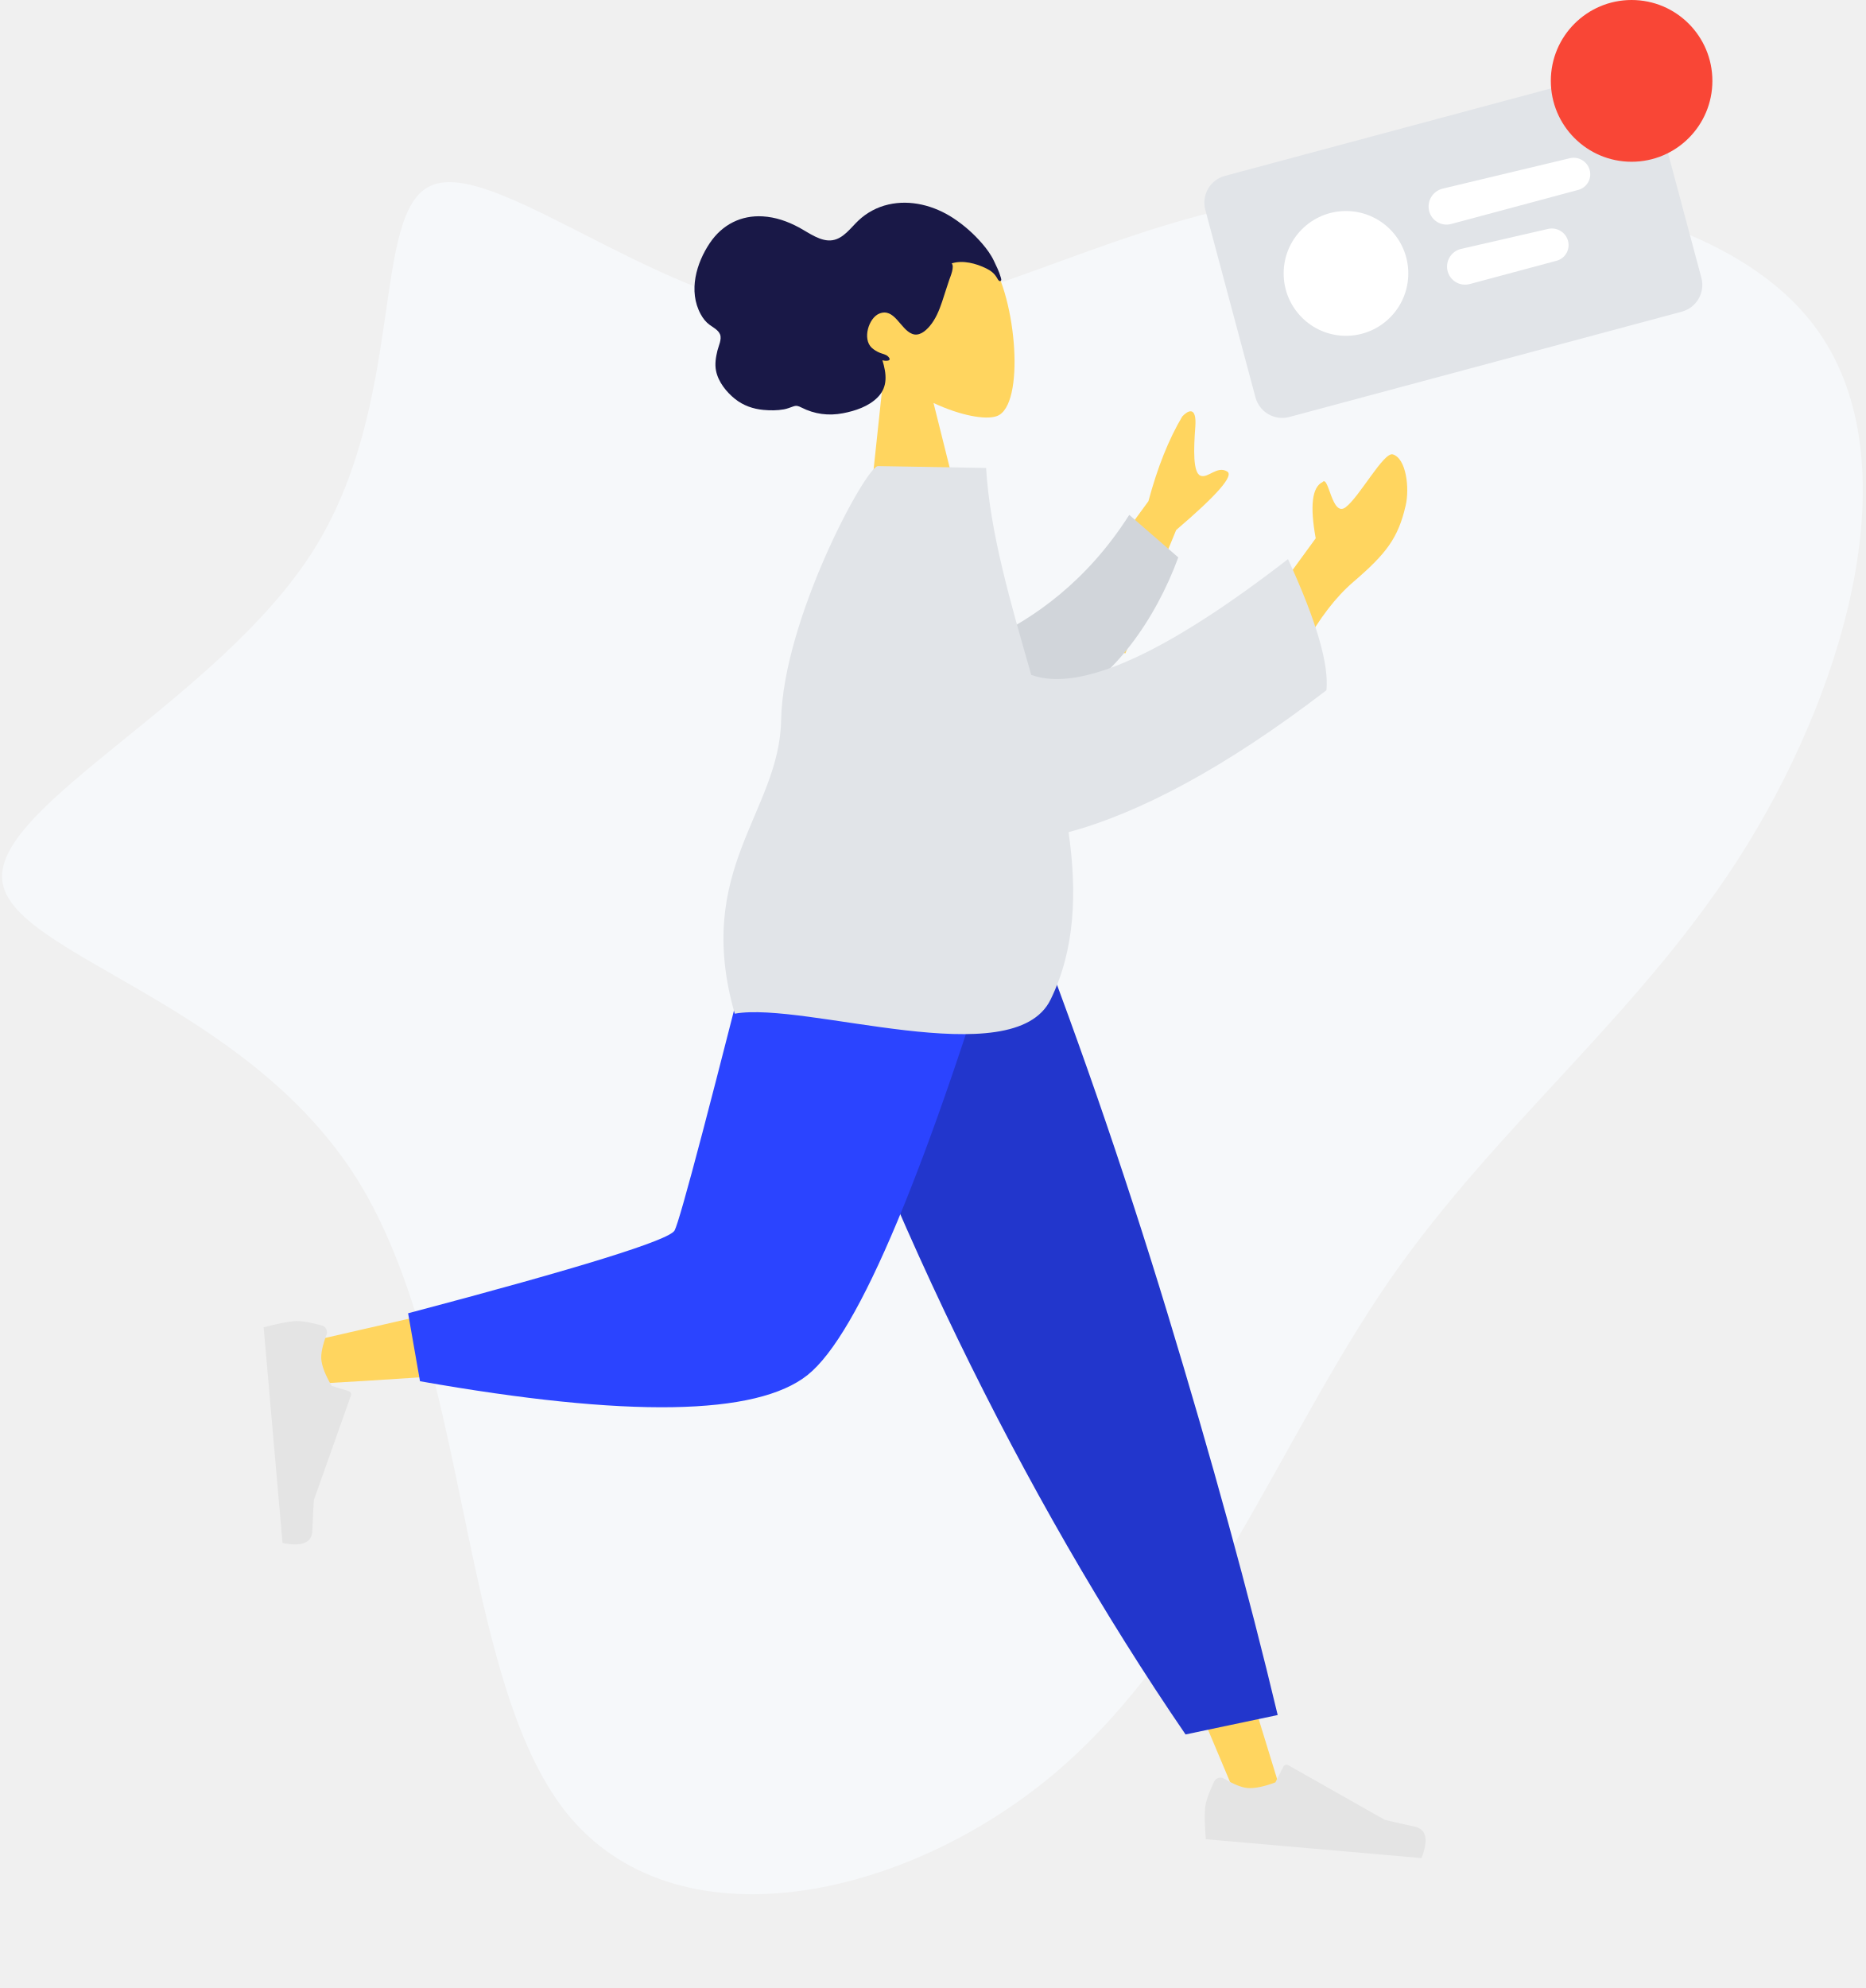
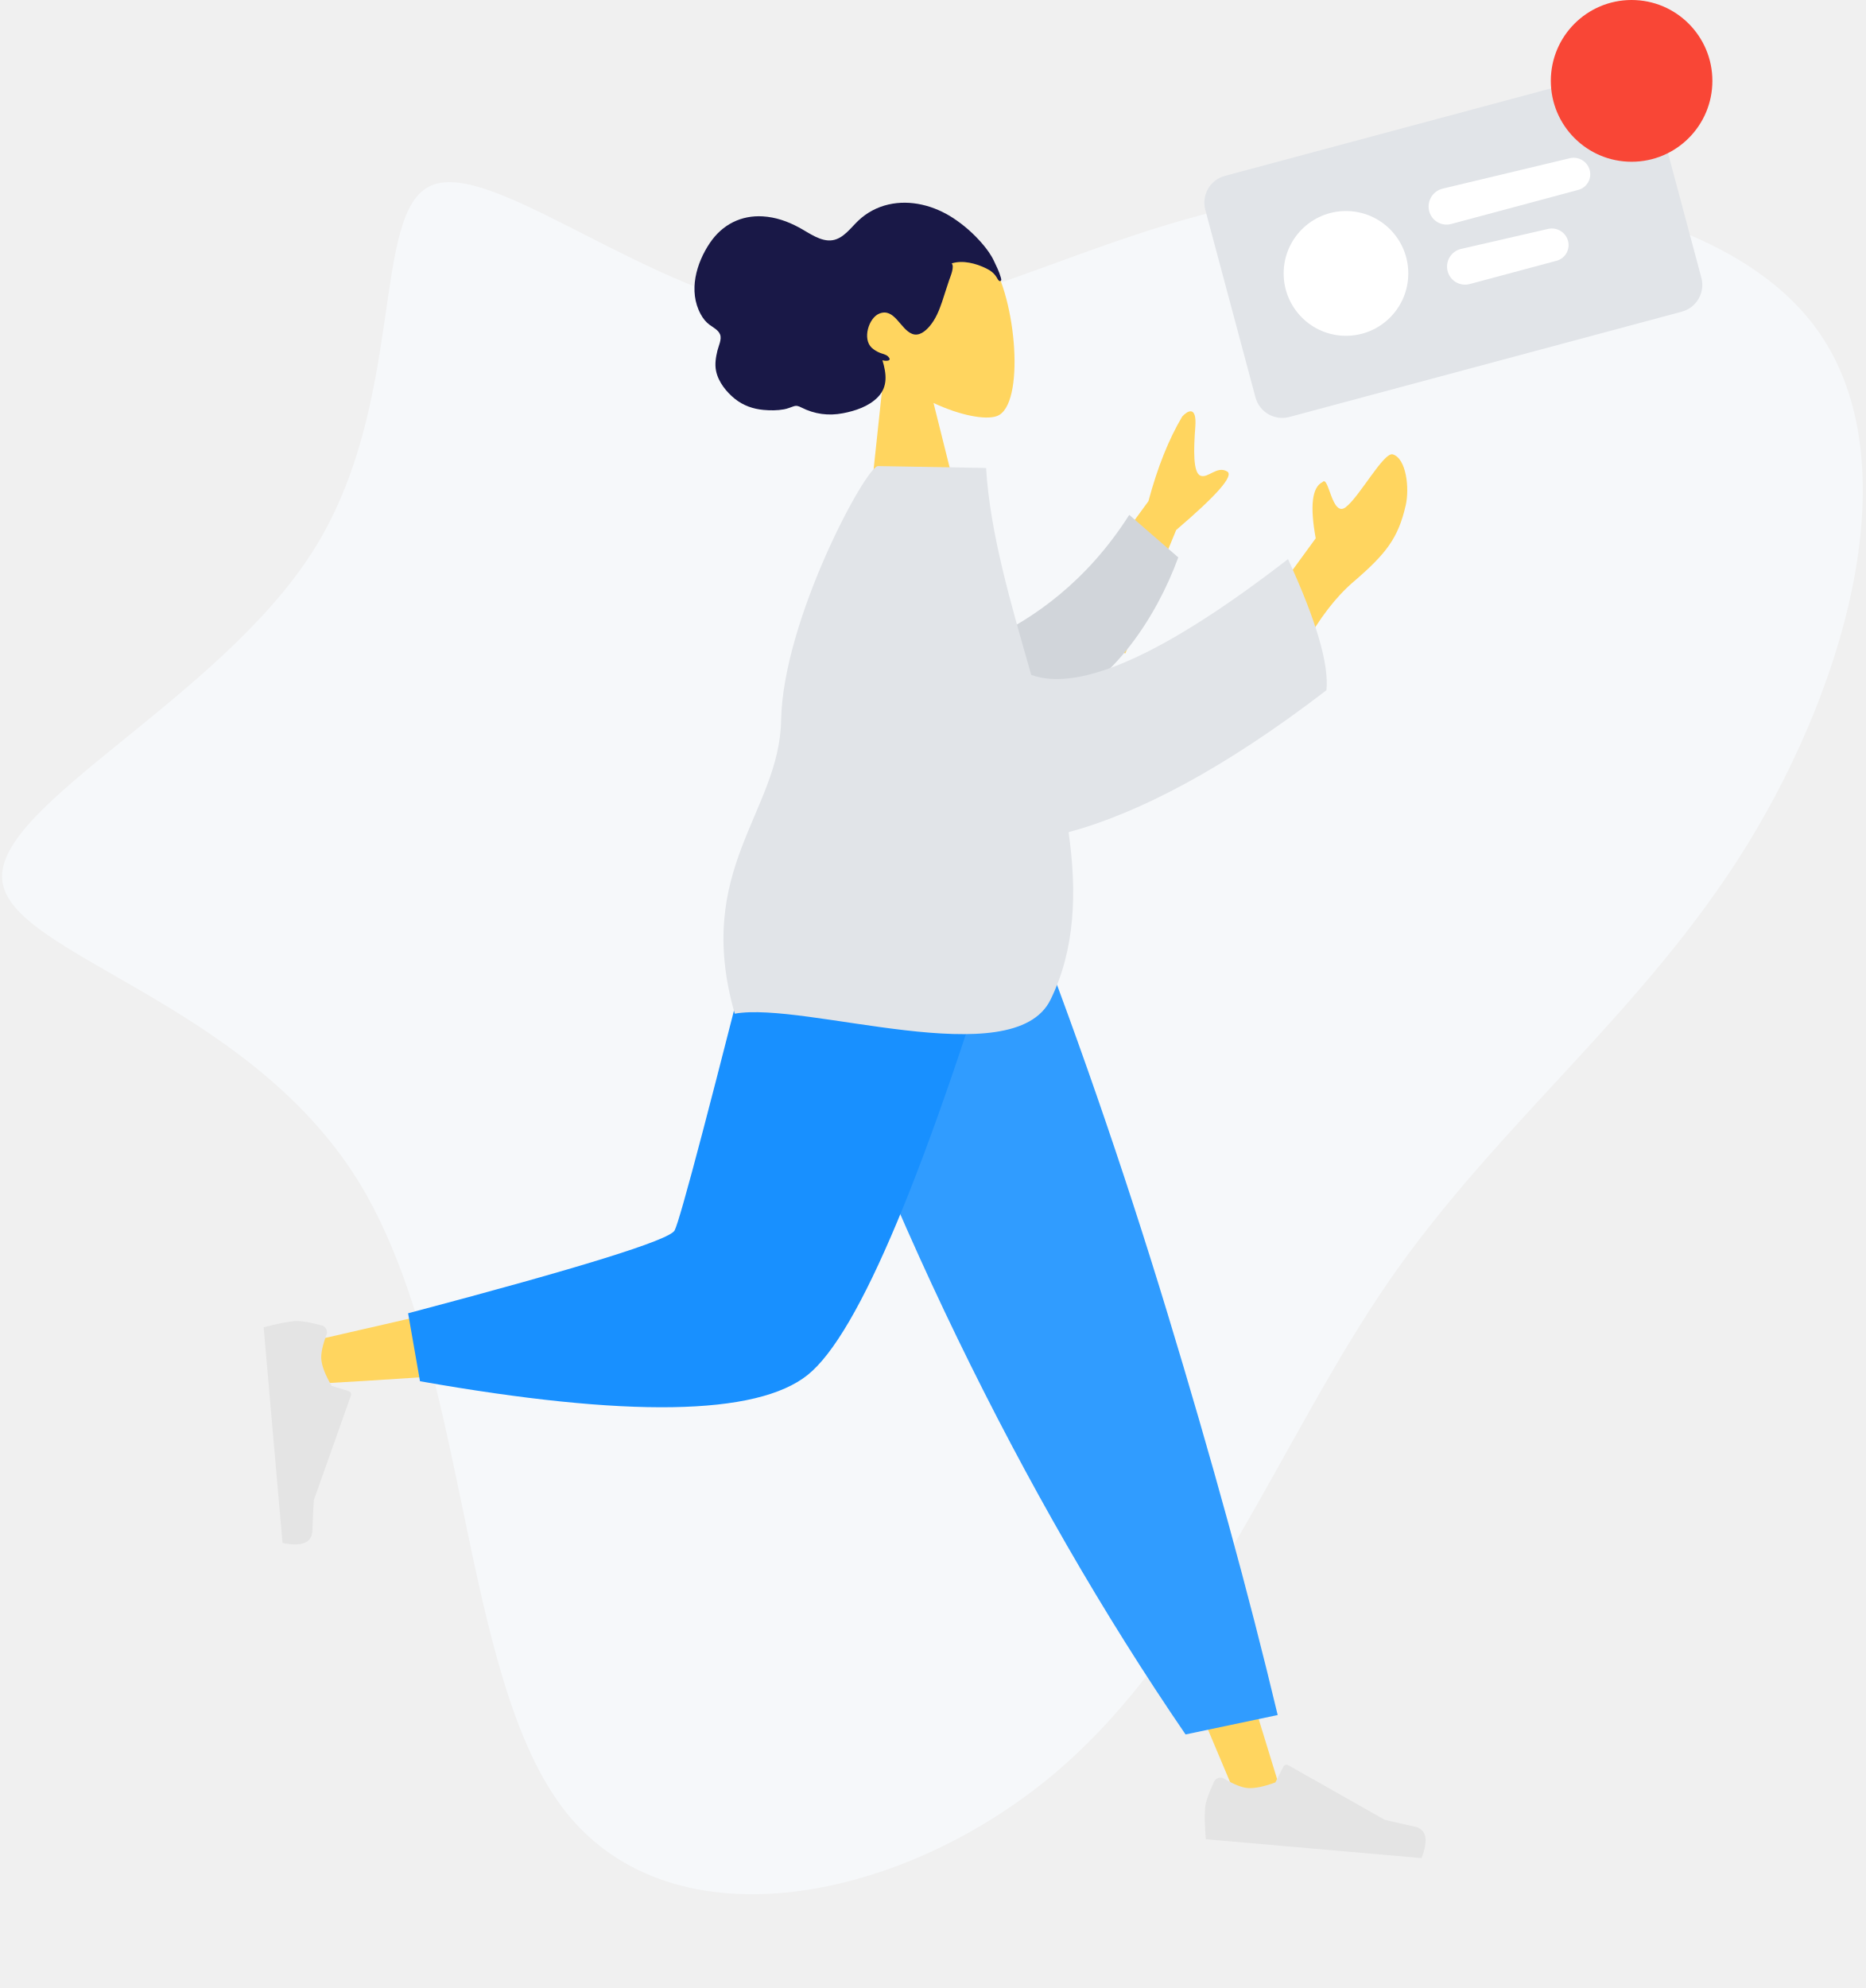
<svg xmlns="http://www.w3.org/2000/svg" width="199" height="212" viewBox="0 0 199 212">
  <g fill="none" fill-rule="evenodd">
    <path fill="#F6F8FA" d="M135.669 21.257c20.654-3.627 47.628-.141 57.86 13.52 10.281 13.662 3.773 37.5-7.167 55.308-10.987 17.807-26.502 29.585-38.197 46.497-11.694 16.96-19.664 39.054-35.791 52.622-16.128 13.52-40.413 18.514-51.967 4.098-11.506-14.415-10.28-48.146-22.257-67.461C26.125 106.573.896 101.815.236 93.806c-.708-8.008 23.154-19.268 33.15-35.05 9.998-15.781 6.084-36.133 12.591-38.96 6.508-2.873 23.39 11.825 39.046 13.804 15.656 1.979 29.991-8.715 50.646-12.343z" />
    <g transform="translate(127.438)">
      <path fill="#E1E4E8" d="M3.204 18.757L45.059 7.53a2.952 2.952 0 0 1 3.617 2.088l5.352 20.003a2.952 2.952 0 0 1-2.087 3.615L10.086 44.465a2.952 2.952 0 0 1-3.617-2.089L1.117 22.374a2.952 2.952 0 0 1 2.087-3.616z" />
      <path fill="#FFF" d="M26.445 20.114l13.55-3.24a1.772 1.772 0 0 1 2.123 1.264c.246.92-.3 1.866-1.22 2.113l-13.557 3.636a1.91 1.91 0 0 1-2.353-1.403 1.968 1.968 0 0 1 1.457-2.37zM28.405 26.542l9.275-2.13a1.788 1.788 0 0 1 2.127 1.28c.246.921-.3 1.867-1.22 2.114l-9.263 2.484a1.923 1.923 0 0 1-2.367-1.4 1.937 1.937 0 0 1 1.448-2.348z" />
      <ellipse cx="16.122" cy="29.157" fill="#FFF" rx="6.647" ry="6.653" />
      <ellipse cx="46.587" cy="8.625" fill="#F94636" rx="8.616" ry="8.625" />
    </g>
    <path fill="#FFD55F" d="M94.31 39.436c-2.143-2.042-3.724-4.656-3.832-7.759-.31-8.94 12.23-8.285 15.1-4.057 2.87 4.227 3.779 15.62.762 16.746-1.203.45-3.92-.056-6.771-1.392l2.936 11.749-9.937 1.044 1.742-16.33z" />
    <path fill="#191847" d="M106.727 29.533c-.16-.57-.468-1.19-.72-1.72-.324-.681-.77-1.28-1.25-1.838a14.798 14.798 0 0 0-3.081-2.714c-2.062-1.352-4.572-1.992-6.918-1.452a6.9 6.9 0 0 0-3.212 1.72c-.823.784-1.578 1.89-2.73 2.084-1.254.212-2.528-.782-3.612-1.364-1.223-.657-2.497-1.096-3.854-1.176-2.272-.133-4.292.844-5.639 2.841-1.433 2.126-2.323 5.117-.975 7.593.25.46.55.838.955 1.136.372.273.923.546 1.112 1.025.201.508-.163 1.23-.283 1.72-.17.702-.295 1.434-.147 2.162.243 1.196 1.123 2.27 2.007 2.98.9.723 1.951 1.081 3.045 1.182.73.068 1.47.07 2.19-.06.358-.065.666-.199 1.007-.315.332-.114.532-.043.84.113 1.43.727 2.907.911 4.44.62 1.295-.246 2.767-.722 3.738-1.73 1.078-1.12.91-2.49.478-3.926.31.115 1.135.12.586-.412-.217-.211-.592-.267-.854-.377a2.949 2.949 0 0 1-.87-.536c-1.015-.947-.324-3.165.776-3.634 1.635-.697 2.265 1.657 3.536 2.149.731.283 1.405-.28 1.873-.831.626-.739 1.007-1.67 1.323-2.61.26-.775.494-1.557.761-2.328.124-.36.578-1.39.258-1.748 1.185-.37 2.586-.007 3.698.544.46.228.82.494 1.1.952.06.098.2.394.335.393.253-.003.127-.3.087-.443" />
    <path fill="#FFD55F" d="M86.793 92.544l26.22 54.31 19.226 45.656 4.964.434-30.276-98.639z" />
    <path fill="#E4E4E4" d="M129.501 189.986c-.59 1.249-.914 2.19-.969 2.823-.066.752-.04 1.861.08 3.327l23.003 2.012c.775-1.97.525-3.092-.748-3.365a125.143 125.143 0 0 1-3.172-.718l-10.297-5.83a.37.37 0 0 0-.511.153l-.856 1.685c-1.243.465-2.236.664-2.982.6-.618-.055-1.454-.39-2.507-1.008a.738.738 0 0 0-1.04.32z" />
-     <path fill="#2236CC" d="M126.45 184.962l9.827-2.071c-3.092-12.961-7.02-27.27-11.782-42.927-4.763-15.657-10.023-30.824-15.779-45.502l-27.034-2.365c6.21 18.473 13.03 35.361 20.46 50.664 7.43 15.303 15.532 29.37 24.309 42.201z" />
+     <path fill="#309cff" d="M126.45 184.962l9.827-2.071c-3.092-12.961-7.02-27.27-11.782-42.927-4.763-15.657-10.023-30.824-15.779-45.502l-27.034-2.365c6.21 18.473 13.03 35.361 20.46 50.664 7.43 15.303 15.532 29.37 24.309 42.201z" />
    <path fill="#FFD55F" d="M84.773 92.367c-4.488 17.886-12.111 40.572-12.702 41.241-.394.446-13.44 3.603-39.138 9.472l.687 4.49c30.183-1.712 46.181-3.69 47.994-5.933 2.72-3.364 17.207-30.554 23.38-47.5l-20.221-1.77z" />
-     <path fill="#2B44FF" d="M43.528 140.048l1.269 7.246c22.12 3.915 35.904 3.69 41.35-.672 5.446-4.363 12.744-21.812 21.895-52.348l-25.78-2.256c-6.301 25.11-9.74 38.177-10.314 39.204-.575 1.027-10.048 3.969-28.42 8.826z" />
+     <path fill="#1890ff" d="M43.528 140.048l1.269 7.246c22.12 3.915 35.904 3.69 41.35-.672 5.446-4.363 12.744-21.812 21.895-52.348l-25.78-2.256c-6.301 25.11-9.74 38.177-10.314 39.204-.575 1.027-10.048 3.969-28.42 8.826z" />
    <path fill="#E4E4E4" d="M34.331 141.35c-1.332-.365-2.315-.52-2.949-.464-.752.066-1.84.284-3.262.656l2.013 23.004c2.074.42 3.136-.02 3.184-1.322.049-1.302.1-2.385.156-3.248l3.954-11.153a.37.37 0 0 0-.24-.477l-1.808-.55c-.673-1.143-1.043-2.087-1.108-2.832-.054-.619.132-1.5.557-2.644a.738.738 0 0 0-.497-.97z" />
    <g>
      <path fill="#FFD55F" d="M112.773 66.73l9.717-13.282c.965-3.605 2.168-6.616 3.608-9.033.519-.571 1.57-1.26 1.392 1.11-.179 2.37-.26 4.871.547 5.2.807.328 1.77-1.105 2.858-.442.726.442-1.09 2.521-5.446 6.238l-5.425 13.159-7.251-2.95zm23.295-3.481l4.264-5.844c-.63-3.453-.389-5.45.723-5.992.673-.803.988 3.784 2.462 2.686 1.474-1.098 4.069-5.928 5.036-5.644 1.432.42 1.806 3.585 1.376 5.446-.804 3.48-2.048 5.12-5.594 8.165-1.854 1.59-3.601 3.863-5.242 6.815l-3.025-5.632z" />
      <path fill="#D1D5DA" d="M105.662 68.096c4.554-2.183 10.206-6 14.783-13.189l5.229 4.535c-2.405 6.572-7.007 13.196-12.603 15.616-4.41 1.907-9.1-2.343-7.41-6.962z" />
      <path fill="#E1E4E8" d="M109.992 71.972c5.19 1.879 14.319-2.238 27.385-12.349 3.017 6.557 4.383 11.218 4.099 13.983-10.882 8.358-20.034 13.115-27.502 15.14.914 6.414.699 12.502-1.922 17.854-3.955 8.074-26.15.145-33.683 1.498-4.433-15.412 4.765-21.483 4.944-31.292.195-10.742 9.074-27.126 10.337-27.104l11.526.201c.415 6.93 2.645 14.486 4.816 22.07z" />
    </g>
  </g>
</svg>
